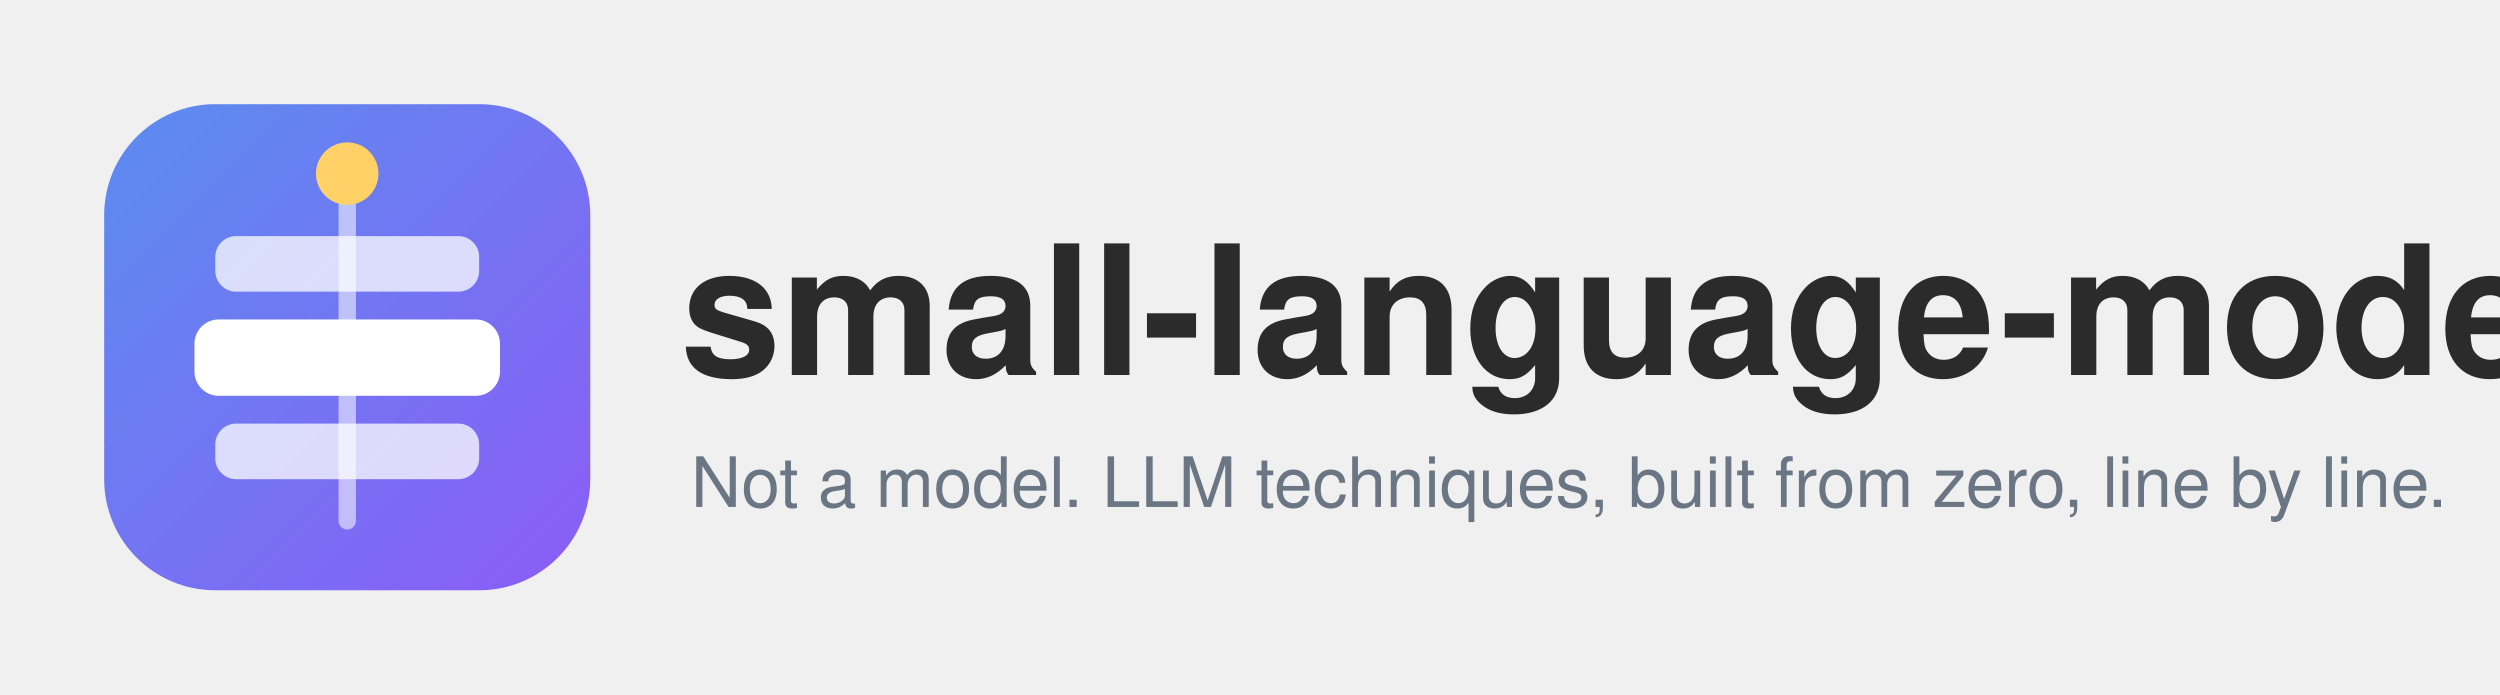
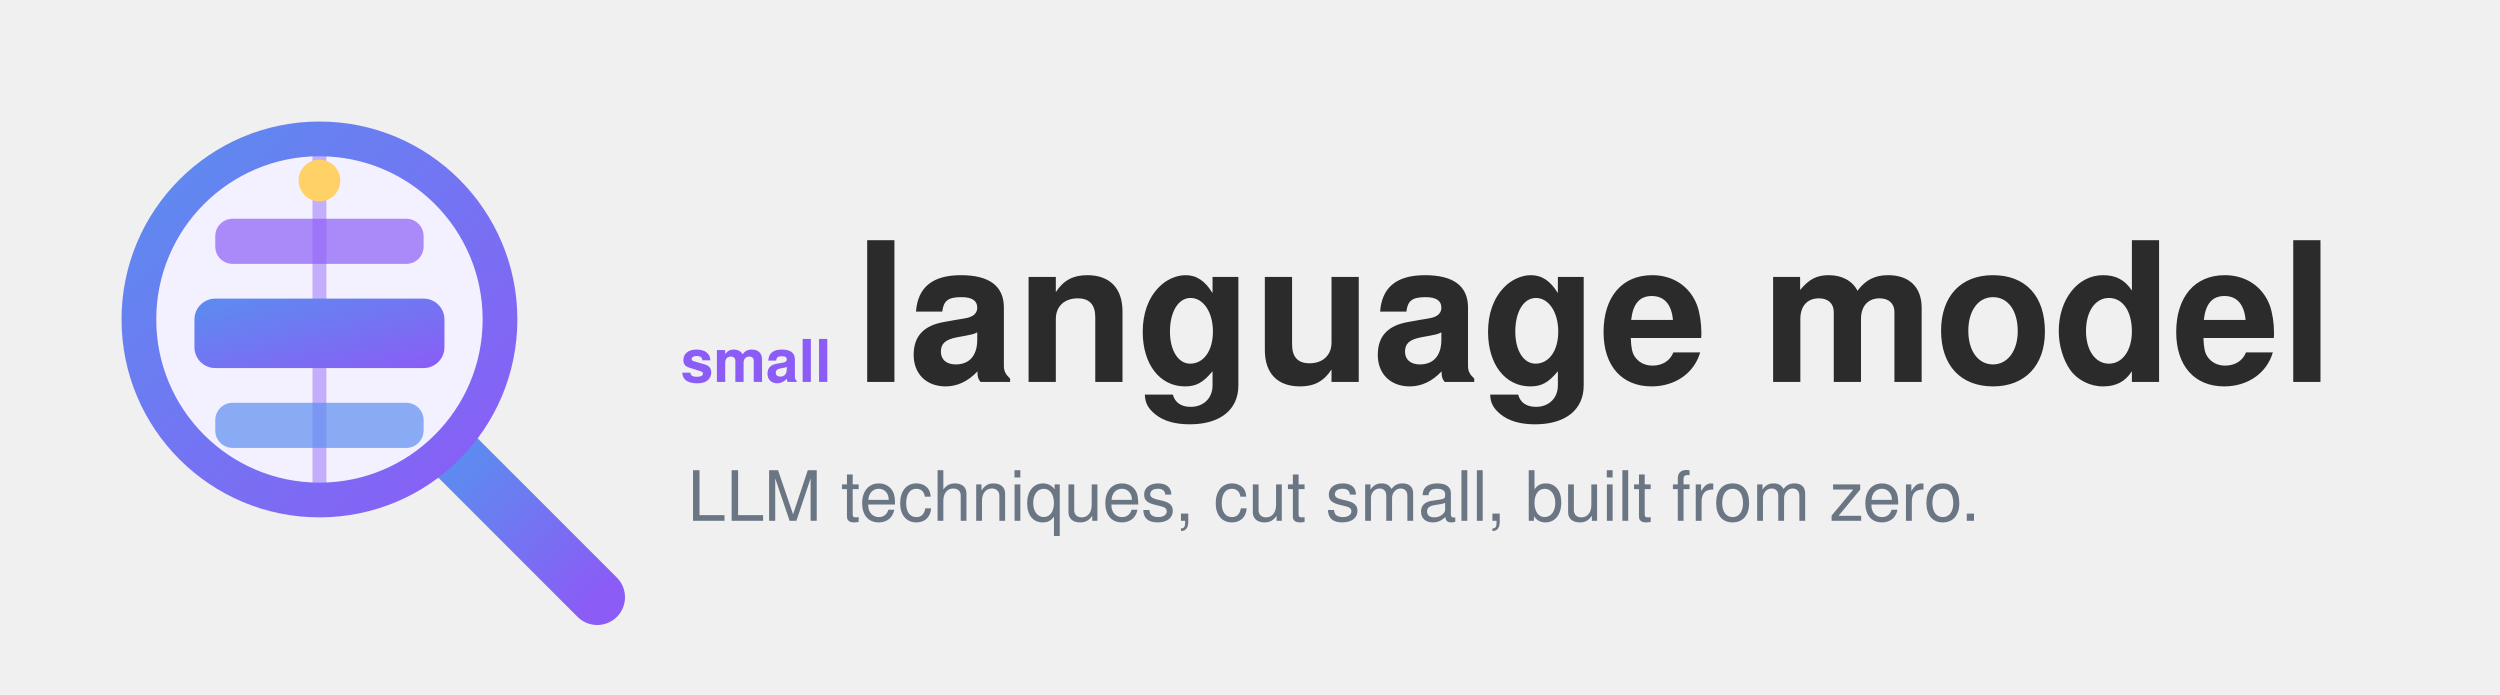
- <svg xmlns="http://www.w3.org/2000/svg" viewBox="0 0 720 200" role="img" aria-label="small-language-model logo: three stacked blocks forming a tiny transformer layer inside a rounded badge, next to the words small-language-model">
+ <svg xmlns="http://www.w3.org/2000/svg" viewBox="0 0 720 200" role="img" aria-label="small-language-model logo: a magnifying glass enlarging a tiny transformer block, next to the words language model with a deliberately tiny word small in front">
  <defs>
    <linearGradient id="g" x1="0" y1="0" x2="1" y2="1">
      <stop offset="0" stop-color="#5b8def" />
      <stop offset="1" stop-color="#8b5cf6" />
    </linearGradient>
+     <clipPath id="lens">
+       <circle cx="92" cy="92" r="52" />
+     </clipPath>
  </defs>
  <style>
- 		.word { font-family: "Helvetica Neue", Helvetica, Arial, sans-serif; font-weight: 700; font-size: 52px; fill: #2b2b2b; }
+ 		.small { font-family: "Helvetica Neue", Helvetica, Arial, sans-serif; font-weight: 700; font-size: 17px; fill: #8b5cf6; }
+ 		.word { font-family: "Helvetica Neue", Helvetica, Arial, sans-serif; font-weight: 700; font-size: 56px; fill: #2b2b2b; }
		.sub { font-family: "Helvetica Neue", Helvetica, Arial, sans-serif; font-size: 20px; fill: #6b7684; }
+ 		.lens-bg { fill: #f3f0ff; }
		@media (prefers-color-scheme: dark) {
+ 			.small { fill: #a78bfa; }
			.word { fill: #e6e6e6; }
			.sub { fill: #9aa5b1; }
+ 			.lens-bg { fill: #1f1b2e; }
		}
	</style>
-   <rect x="30" y="30" width="140" height="140" rx="32" fill="url(#g)" />
-   <path d="M100,150 L100,50" stroke="#ffffff" stroke-width="5" stroke-linecap="round" opacity="0.55" />
-   <rect x="62" y="122" width="76" height="16" rx="6" fill="#ffffff" opacity="0.75" />
-   <rect x="56" y="92" width="88" height="22" rx="7" fill="#ffffff" />
-   <rect x="62" y="68" width="76" height="16" rx="6" fill="#ffffff" opacity="0.75" />
-   <circle cx="100" cy="50" r="9" fill="#ffd166" />
-   <text x="196" y="108" class="word">small-language-model</text>
-   <text x="199" y="146" class="sub">Not a model. LLM techniques, built from zero, line by line.</text>
+   <path d="M131,131 L172,172" stroke="url(#g)" stroke-width="16" stroke-linecap="round" />
+   <circle cx="92" cy="92" r="52" class="lens-bg" />
+   <g clip-path="url(#lens)">
+     <path d="M92,150 L92,34" stroke="#8b5cf6" stroke-width="4" stroke-linecap="round" opacity="0.45" />
+     <rect x="62" y="116" width="60" height="13" rx="5" fill="#5b8def" opacity="0.7" />
+     <rect x="56" y="86" width="72" height="20" rx="6" fill="url(#g)" />
+     <rect x="62" y="63" width="60" height="13" rx="5" fill="#8b5cf6" opacity="0.7" />
+     <circle cx="92" cy="52" r="6" fill="#ffd166" />
+   </g>
+   <circle cx="92" cy="92" r="52" fill="none" stroke="url(#g)" stroke-width="10" />
+   <text x="196" y="110" class="small">small</text>
+   <text x="246" y="110" class="word">language model</text>
+   <text x="198" y="150" class="sub">LLM techniques, cut small, built from zero.</text>
</svg>
